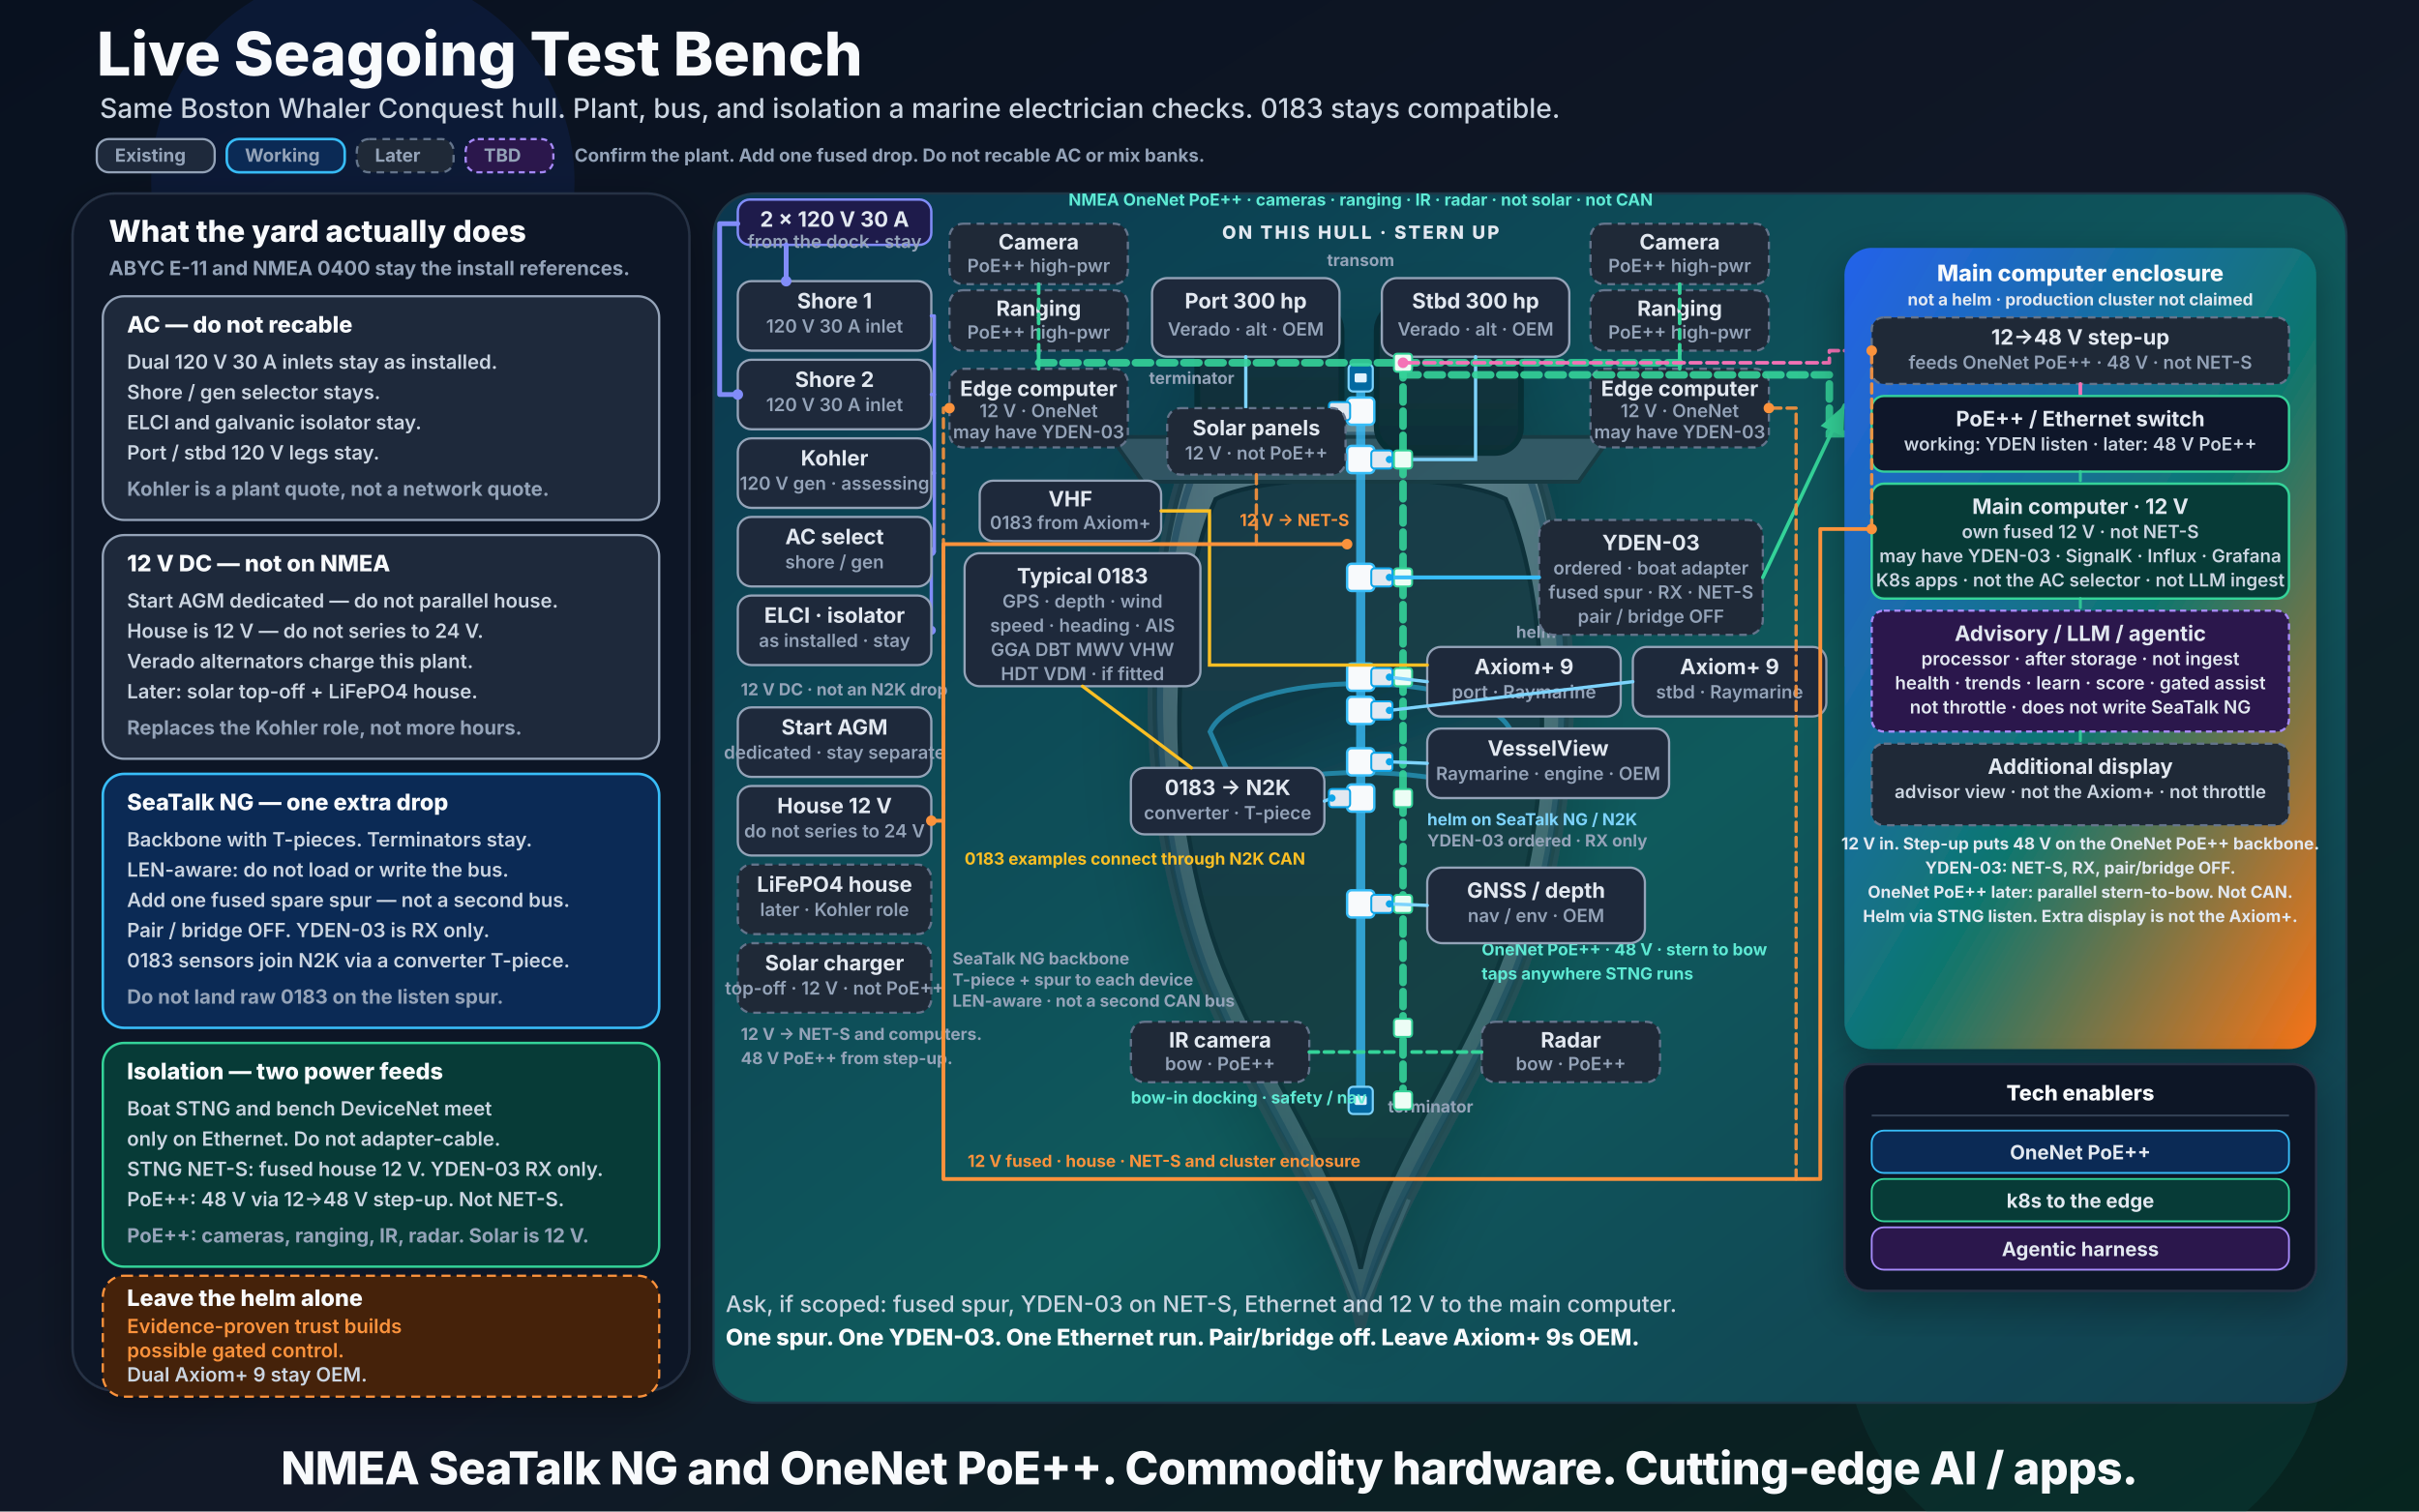
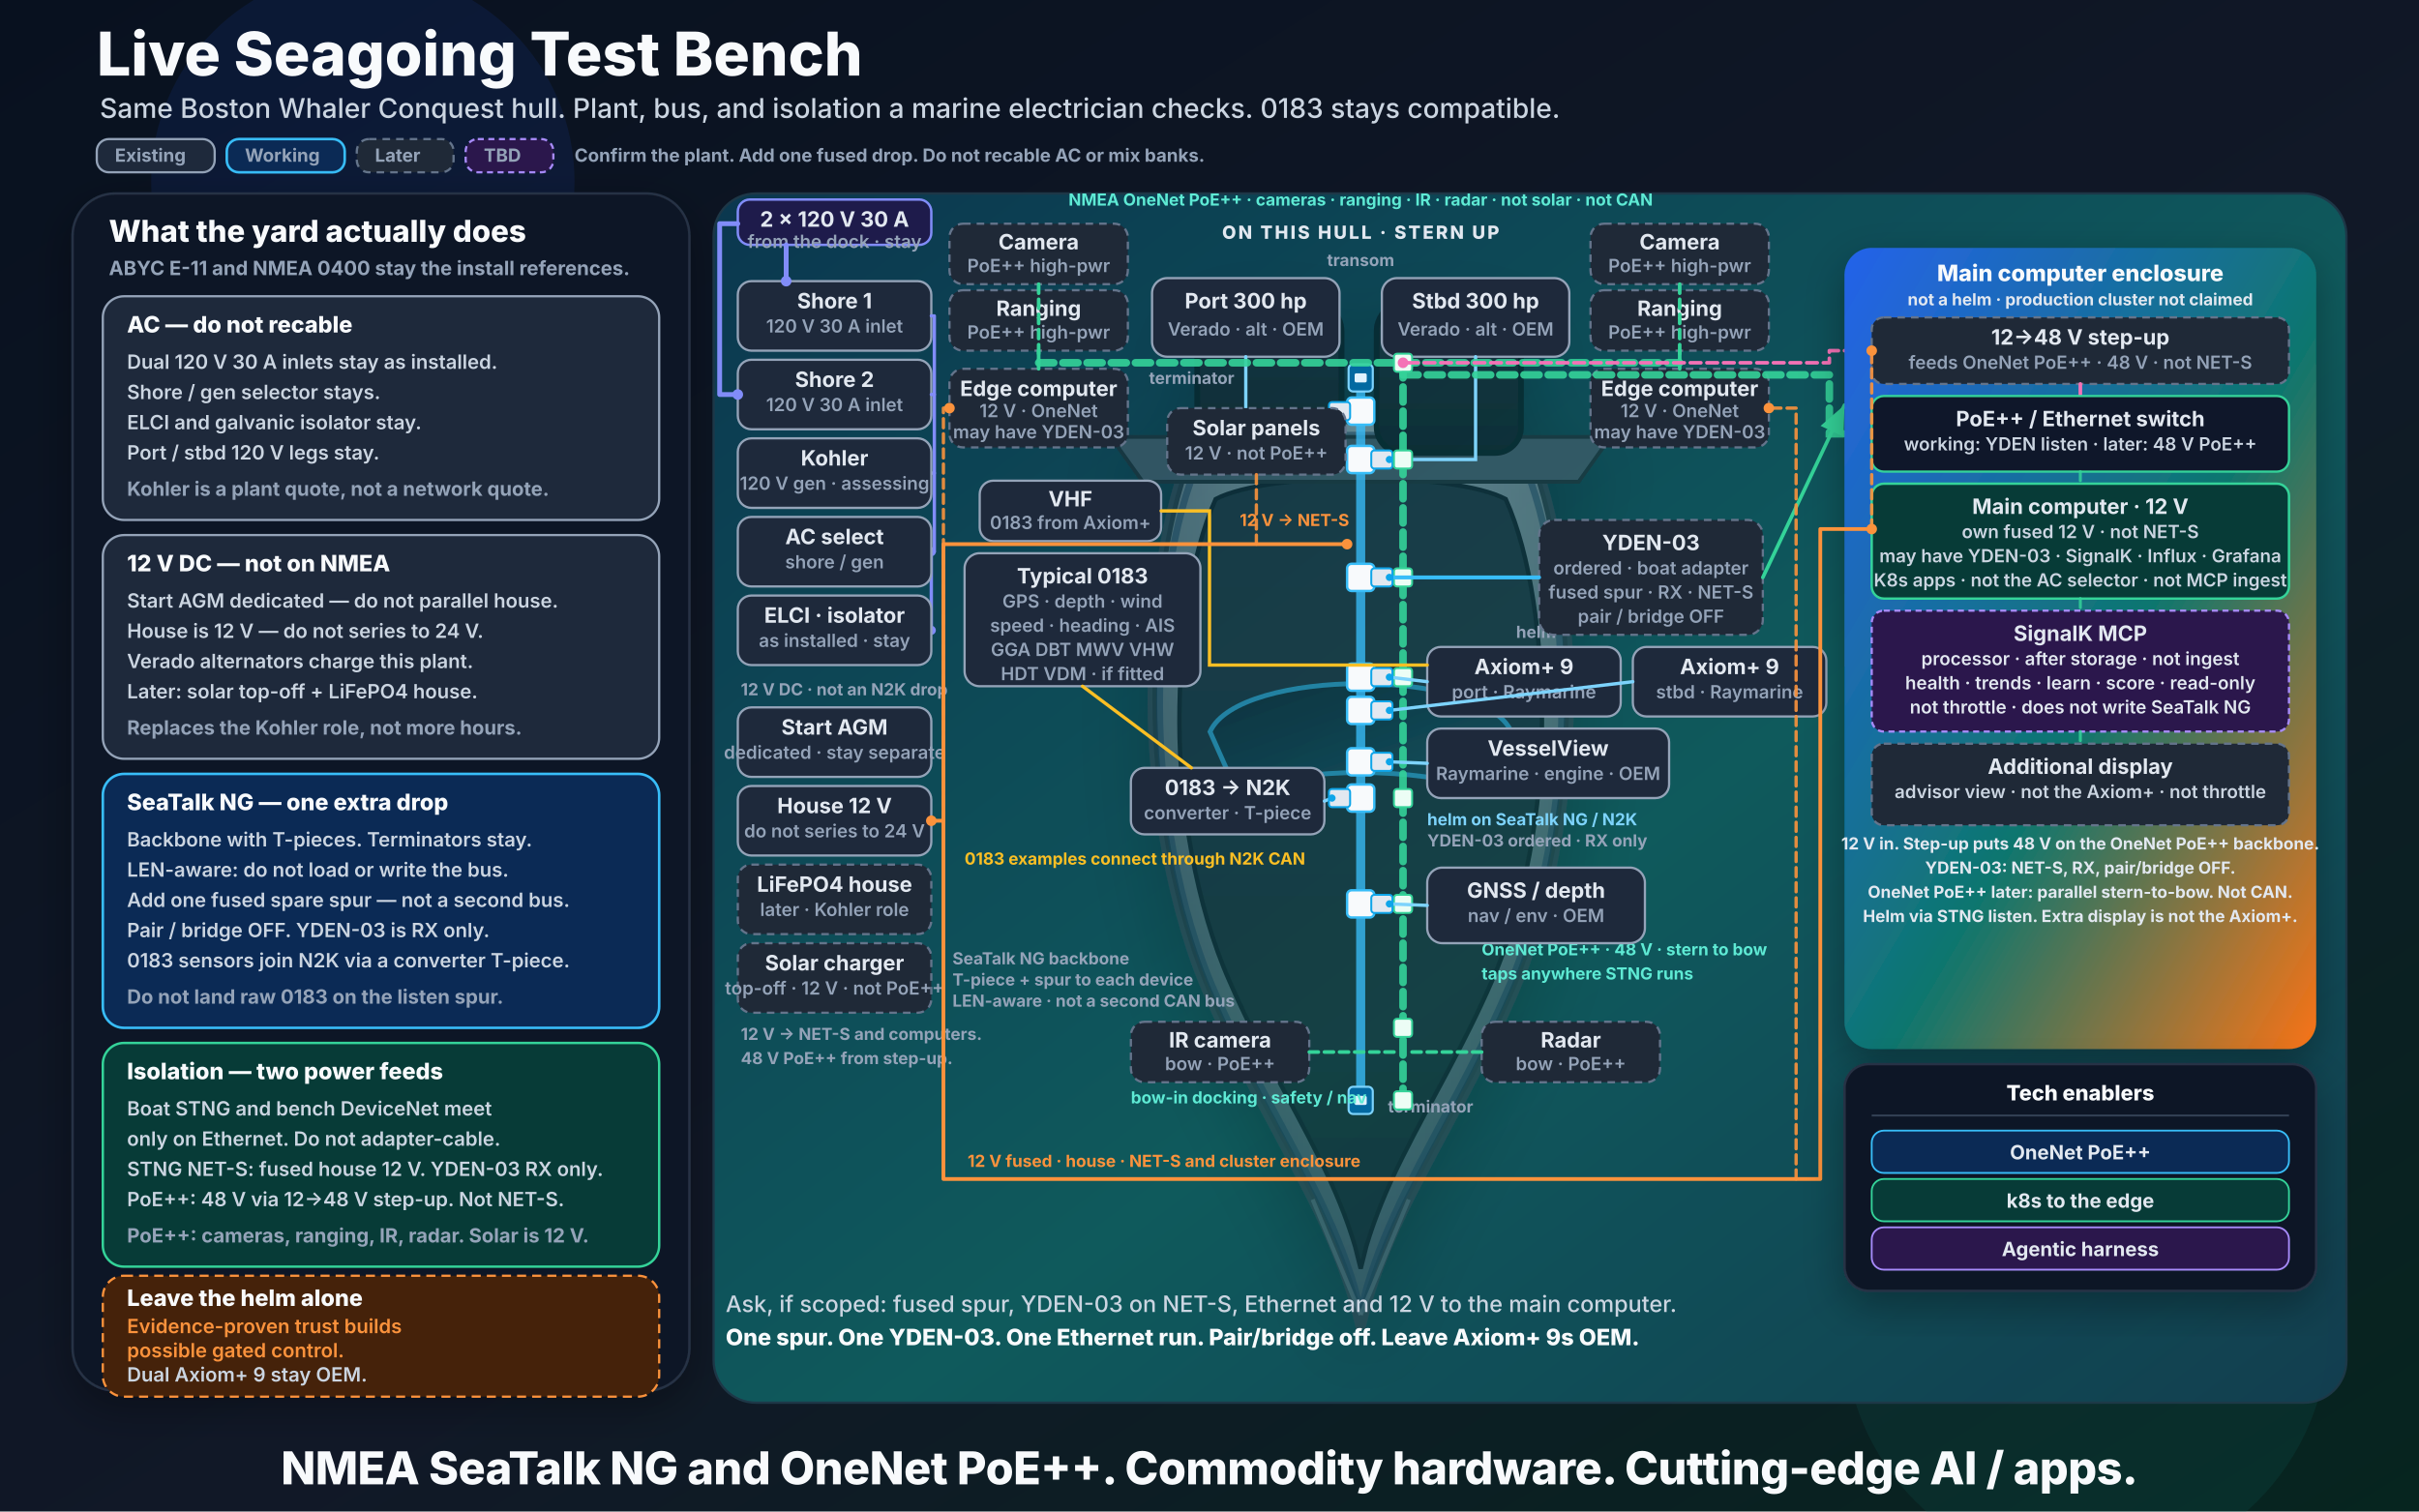
<svg xmlns="http://www.w3.org/2000/svg" width="1600" height="1000" viewBox="0 0 1600 1000" role="img" aria-labelledby="title desc">
  <defs>
    <linearGradient id="bg" x1="0" y1="0" x2="1" y2="1">
      <stop offset="0" stop-color="#08111f" />
      <stop offset="0.55" stop-color="#111827" />
      <stop offset="1" stop-color="#06251f" />
    </linearGradient>
    <linearGradient id="water" x1="0" y1="0" x2="1" y2="1">
      <stop offset="0" stop-color="#0b3a53" />
      <stop offset="0.55" stop-color="#0f5f61" />
      <stop offset="1" stop-color="#123f53" />
    </linearGradient>
    <linearGradient id="hull" x1="0" y1="1" x2="0" y2="0">
      <stop offset="0" stop-color="#54606d" />
      <stop offset="0.42" stop-color="#8b96a2" />
      <stop offset="0.78" stop-color="#b7c0cb" />
      <stop offset="1" stop-color="#c7cfd8" />
    </linearGradient>
    <linearGradient id="hullShade" x1="0" y1="0" x2="1" y2="0">
      <stop offset="0" stop-color="#000000" stop-opacity="0.28" />
      <stop offset="0.5" stop-color="#000000" stop-opacity="0" />
      <stop offset="1" stop-color="#000000" stop-opacity="0.22" />
    </linearGradient>
    <linearGradient id="deck" x1="0" y1="0" x2="0" y2="1">
      <stop offset="0" stop-color="#232c36" />
      <stop offset="1" stop-color="#161d24" />
    </linearGradient>
    <linearGradient id="darkGlass" x1="0" y1="0" x2="1" y2="1">
      <stop offset="0" stop-color="#0b1220" />
      <stop offset="1" stop-color="#164e63" />
    </linearGradient>
    <linearGradient id="cowl" x1="0" y1="0" x2="0" y2="1">
      <stop offset="0" stop-color="#2a2f37" />
      <stop offset="0.55" stop-color="#15181d" />
      <stop offset="1" stop-color="#0b0d10" />
    </linearGradient>
    <linearGradient id="cluster" x1="0" y1="0" x2="1" y2="1">
      <stop offset="0" stop-color="#2563eb" />
      <stop offset="0.55" stop-color="#0f766e" />
      <stop offset="1" stop-color="#f97316" />
    </linearGradient>
    <filter id="shadow" x="-20%" y="-20%" width="140%" height="140%">
      <feDropShadow dx="0" dy="10" stdDeviation="14" flood-color="#000" flood-opacity="0.32" />
    </filter>
    <filter id="hullshadow" x="-30%" y="-30%" width="160%" height="160%">
      <feDropShadow dx="0" dy="8" stdDeviation="12" flood-color="#000" flood-opacity="0.4" />
    </filter>
    <marker id="arrowC" markerWidth="10" markerHeight="10" refX="8" refY="3.5" orient="auto">
      <path d="M0,0 L8,3.5 L0,7 z" fill="#38bdf8" />
    </marker>
    <marker id="arrowG" markerWidth="10" markerHeight="10" refX="8" refY="3.5" orient="auto">
      <path d="M0,0 L8,3.5 L0,7 z" fill="#34d399" />
    </marker>
    <g id="tpR">
      <rect x="-9" y="-9" width="18" height="18" rx="3" fill="#f8fafc" stroke="#38bdf8" stroke-width="1.6" />
      <rect x="7" y="-6" width="14" height="12" rx="2" fill="#e2e8f0" stroke="#0ea5e9" stroke-width="1.3" />
      <circle cx="19" cy="0" r="2.4" fill="#0ea5e9" />
    </g>
    <g id="tpL">
      <rect x="-9" y="-9" width="18" height="18" rx="3" fill="#f8fafc" stroke="#38bdf8" stroke-width="1.6" />
      <rect x="-21" y="-6" width="14" height="12" rx="2" fill="#e2e8f0" stroke="#0ea5e9" stroke-width="1.3" />
      <circle cx="-19" cy="0" r="2.4" fill="#0ea5e9" />
    </g>
    <g id="term">
      <rect x="-8" y="-9" width="16" height="18" rx="3" fill="#0369a1" stroke="#7dd3fc" stroke-width="1.4" />
      <rect x="-4" y="-3" width="8" height="6" rx="1" fill="#e0f2fe" />
    </g>
    <g id="oneTap">
      <rect x="-6" y="-6" width="12" height="12" rx="2" fill="#ecfdf5" stroke="#34d399" stroke-width="1.3" />
    </g>
    <style>
      .title{font:800 40px -apple-system,BlinkMacSystemFont,"Segoe UI",sans-serif;fill:#f8fafc}
      .sub{font:500 18px -apple-system,BlinkMacSystemFont,"Segoe UI",sans-serif;fill:#cbd5e1}
      .h{font:800 20px -apple-system,BlinkMacSystemFont,"Segoe UI",sans-serif;fill:#f8fafc}
      .h2{font:800 15px -apple-system,BlinkMacSystemFont,"Segoe UI",sans-serif;fill:#f8fafc}
      .take{font:800 30px -apple-system,BlinkMacSystemFont,"Segoe UI",sans-serif;fill:#f8fafc;letter-spacing:-0.3px}
      .enah{font:800 14px -apple-system,BlinkMacSystemFont,"Segoe UI",sans-serif;fill:#f8fafc}
      .enar{font:700 13px -apple-system,BlinkMacSystemFont,"Segoe UI",sans-serif;fill:#e2e8f0}
      .s{font:500 15px -apple-system,BlinkMacSystemFont,"Segoe UI",sans-serif;fill:#cbd5e1}
      .t{font:700 13px -apple-system,BlinkMacSystemFont,"Segoe UI",sans-serif;fill:#94a3b8}
      .key{font:700 12px -apple-system,BlinkMacSystemFont,"Segoe UI",sans-serif;fill:#94a3b8;text-anchor:start}
      .orient{font:800 12px -apple-system,BlinkMacSystemFont,"Segoe UI",sans-serif;fill:#e2e8f0;letter-spacing:1.4}
      .boxn{font:700 14px -apple-system,BlinkMacSystemFont,"Segoe UI",sans-serif;fill:#e2e8f0;text-anchor:middle}
      .boxs{font:600 12px -apple-system,BlinkMacSystemFont,"Segoe UI",sans-serif;fill:#94a3b8;text-anchor:middle}
      .tiny{font:700 11px -apple-system,BlinkMacSystemFont,"Segoe UI",sans-serif;fill:#94a3b8}
      .rule{font:600 13px -apple-system,BlinkMacSystemFont,"Segoe UI",sans-serif;fill:#cbd5e1}
      .gated{font:600 13px -apple-system,BlinkMacSystemFont,"Segoe UI",sans-serif;fill:#fb923c}
      .panel{fill:#111827;stroke:#263244;stroke-width:1.6;filter:url(#shadow)}
      .exist{fill:#1e293b;stroke:#94a3b8;stroke-width:1.5}
      .work{fill:#0b2a55;stroke:#38bdf8;stroke-width:1.7}
      .workg{fill:#073b37;stroke:#34d399;stroke-width:1.6}
      .future{fill:#1f2937;stroke:#64748b;stroke-width:1.5;stroke-dasharray:5 4}
      .tbd{fill:#2b174c;stroke:#a78bfa;stroke-width:1.5;stroke-dasharray:4 3}
      .data{stroke:#38bdf8;stroke-width:2.2;fill:none;marker-end:url(#arrowC);stroke-linecap:round}
      .eth{stroke:#34d399;stroke-width:2.4;fill:none;marker-end:url(#arrowG);stroke-linecap:round}
      .ethd{stroke:#34d399;stroke-width:2;fill:none;stroke-dasharray:6 5;opacity:0.85;stroke-linecap:round}
      .onebus{stroke:#34d399;stroke-width:5;fill:none;stroke-dasharray:10 6;stroke-linecap:round;opacity:0.9}
      .onedrop{stroke:#34d399;stroke-width:2.4;fill:none;stroke-dasharray:6 4;stroke-linecap:round}
      .drop{stroke:#7dd3fc;stroke-width:2.2;fill:none;stroke-linecap:round}
      .dropw{stroke:#38bdf8;stroke-width:2.6;fill:none;stroke-linecap:round}
      .bus{stroke:#38bdf8;stroke-width:6;fill:none;stroke-linecap:round;opacity:0.78}
      .n0183{stroke:#fbbf24;stroke-width:2.2;fill:none;stroke-linecap:round}
      .dc{stroke:#fb923c;stroke-width:2.5;fill:none;stroke-linecap:round;stroke-linejoin:round}
      .dcd{stroke:#fb923c;stroke-width:2.2;fill:none;stroke-dasharray:6 4;stroke-linecap:round;stroke-linejoin:round;opacity:0.9}
      .v48{stroke:#f472b6;stroke-width:2.4;fill:none;stroke-dasharray:7 4;stroke-linecap:round;stroke-linejoin:round}
      .ac{stroke:#818cf8;stroke-width:3.2;fill:none;stroke-linecap:round;stroke-linejoin:round}
      .acp{stroke:#818cf8;stroke-width:2.2;fill:none;stroke-linecap:round;stroke-linejoin:round}
    </style>
  </defs>
  <rect width="1600" height="1000" fill="url(#bg)" />
  <circle cx="240" cy="120" r="140" fill="#1d4ed8" opacity="0.12" />
  <circle cx="1380" cy="880" r="160" fill="#0f766e" opacity="0.14" />
  <text x="64" y="50" class="title">Live Seagoing Test Bench</text>
  <text x="66" y="78" class="sub">Same Boston Whaler Conquest hull. Plant, bus, and isolation a marine electrician checks. 0183 stays compatible.</text>
  <rect x="64" y="92" width="78" height="22" rx="8" class="exist" />
  <text x="76" y="107" class="key">Existing</text>
  <rect x="150" y="92" width="78" height="22" rx="8" class="work" />
  <text x="162" y="107" class="key">Working</text>
  <rect x="236" y="92" width="64" height="22" rx="8" class="future" />
  <text x="248" y="107" class="key">Later</text>
  <rect x="308" y="92" width="58" height="22" rx="8" class="tbd" />
  <text x="320" y="107" class="key">TBD</text>
  <text x="380" y="107" class="key">Confirm the plant. Add one fused drop. Do not recable AC or mix banks.</text>
  <rect x="48" y="128" width="408" height="792" rx="28" class="panel" />
  <text x="72" y="160" class="h">What the yard actually does</text>
  <text x="72" y="182" class="t">ABYC E-11 and NMEA 0400 stay the install references.</text>
  <rect x="68" y="196" width="368" height="148" rx="14" class="exist" />
  <text x="84" y="220" class="h2">AC — do not recable</text>
  <text x="84" y="244" class="rule">Dual 120 V 30 A inlets stay as installed.</text>
  <text x="84" y="264" class="rule">Shore / gen selector stays.</text>
  <text x="84" y="284" class="rule">ELCI and galvanic isolator stay.</text>
  <text x="84" y="304" class="rule">Port / stbd 120 V legs stay.</text>
  <text x="84" y="328" class="t">Kohler is a plant quote, not a network quote.</text>
  <rect x="68" y="354" width="368" height="148" rx="14" class="exist" />
  <text x="84" y="378" class="h2">12 V DC — not on NMEA</text>
  <text x="84" y="402" class="rule">Start AGM dedicated — do not parallel house.</text>
  <text x="84" y="422" class="rule">House is 12 V — do not series to 24 V.</text>
  <text x="84" y="442" class="rule">Verado alternators charge this plant.</text>
  <text x="84" y="462" class="rule">Later: solar top-off + LiFePO4 house.</text>
  <text x="84" y="486" class="t">Replaces the Kohler role, not more hours.</text>
  <rect x="68" y="512" width="368" height="168" rx="14" class="work" />
  <text x="84" y="536" class="h2">SeaTalk NG — one extra drop</text>
  <text x="84" y="560" class="rule">Backbone with T-pieces. Terminators stay.</text>
  <text x="84" y="580" class="rule">LEN-aware: do not load or write the bus.</text>
  <text x="84" y="600" class="rule">Add one fused spare spur — not a second bus.</text>
  <text x="84" y="620" class="rule">Pair / bridge OFF. YDEN-03 is RX only.</text>
  <text x="84" y="640" class="rule">0183 sensors join N2K via a converter T-piece.</text>
  <text x="84" y="664" class="t">Do not land raw 0183 on the listen spur.</text>
  <rect x="68" y="690" width="368" height="148" rx="14" class="workg" />
  <text x="84" y="714" class="h2">Isolation — two power feeds</text>
  <text x="84" y="738" class="rule">Boat STNG and bench DeviceNet meet</text>
  <text x="84" y="758" class="rule">only on Ethernet. Do not adapter-cable.</text>
  <text x="84" y="778" class="rule">STNG NET-S: fused house 12 V. YDEN-03 RX only.</text>
  <text x="84" y="798" class="rule">PoE++: 48 V via 12→48 V step-up. Not NET-S.</text>
  <text x="84" y="822" class="t">PoE++: cameras, ranging, IR, radar. Solar is 12 V.</text>
  <rect x="68" y="844" width="368" height="80" rx="14" fill="#45220a" stroke="#fb923c" stroke-width="1.5" stroke-dasharray="6 4" />
  <text x="84" y="864" class="h2">Leave the helm alone</text>
  <text x="84" y="882" class="gated">Evidence-proven trust builds</text>
  <text x="84" y="898" class="gated">possible gated control.</text>
  <text x="84" y="914" class="rule">Dual Axiom+ 9 stay OEM.</text>
  <rect x="472" y="128" width="1080" height="800" rx="28" fill="url(#water)" opacity="0.92" stroke="#1e3a4a" stroke-width="1.5" />
  <text x="900" y="158" text-anchor="middle" class="orient">ON THIS HULL · STERN UP</text>
  <g id="hull-bg" opacity="0.46" transform="translate(900 200) scale(2.12) translate(-533 -288)" filter="url(#hullshadow)">
    <path d="M481 332 C472 352 468 382 468 412 C468 442 474 478 486 505 C496 528 508 548 518 568 C524 580 528 590 531 600 L533 608 L535 600 C538 590 542 580 548 568 C558 548 570 528 580 505 C592 478 598 442 598 412 C598 382 594 352 585 332 C566 322 500 322 481 332 Z" fill="url(#hull)" stroke="#3d4551" stroke-width="3" />
    <path d="M481 332 C472 352 468 382 468 412 C468 442 474 478 486 505 C496 528 508 548 518 568 C524 580 528 590 531 600 L533 608 L535 600 C538 590 542 580 548 568 C558 548 570 528 580 505 C592 478 598 442 598 412 C598 382 594 352 585 332 C566 322 500 322 481 332 Z" fill="url(#hullShade)" />
    <path d="M481 332 C472 352 468 382 468 412 C468 442 474 478 486 505 C496 528 508 548 518 568 C524 580 528 590 531 600 L533 608 L535 600 C538 590 542 580 548 568 C558 548 570 528 580 505 C592 478 598 442 598 412 C598 382 594 352 585 332 C566 322 500 322 481 332 Z" fill="none" stroke="#1e3a5f" stroke-width="2.2" opacity="0.55" transform="translate(533 466) scale(0.965) translate(-533 -466)" />
    <path d="M481 332 C472 352 468 382 468 412 C468 442 474 478 486 505 C496 528 508 548 518 568 C524 580 528 590 531 600 L533 608 L535 600 C538 590 542 580 548 568 C558 548 570 528 580 505 C592 478 598 442 598 412 C598 382 594 352 585 332 C566 322 500 322 481 332 Z" fill="url(#deck)" stroke="#0d1116" stroke-width="1.6" transform="translate(533 466) scale(0.87) translate(-533 -466)" />
    <path d="M455 330 L611 330 L601 344 L465 344 Z" fill="#5c6673" stroke="#22262c" stroke-width="1.2" />
    <path d="M491 288 h27 a9 9 0 0 1 9 9 v30 a8 8 0 0 1 -8 8 h-29 a8 8 0 0 1 -8 -8 v-30 a9 9 0 0 1 9 -9 Z" fill="url(#cowl)" stroke="#05070a" stroke-width="1.8" />
    <path d="M547 288 h27 a9 9 0 0 1 9 9 v30 a8 8 0 0 1 -8 8 h-29 a8 8 0 0 1 -8 -8 v-30 a9 9 0 0 1 9 -9 Z" fill="url(#cowl)" stroke="#05070a" stroke-width="1.8" />
    <path d="M486 422 C495 402 571 402 580 422 L572 440 C548 433 518 433 494 440 Z" fill="url(#darkGlass)" stroke="#38bdf8" stroke-width="1.5" />
    <path d="M518 568 L533 604" stroke="#7c8794" stroke-width="1.3" opacity="0.7" fill="none" />
    <path d="M548 568 L533 604" stroke="#7c8794" stroke-width="1.3" opacity="0.7" fill="none" />
  </g>
  <path d="M900 250 L900 728" class="bus" />
  <use href="#term" x="900" y="250" />
  <use href="#term" x="900" y="728" />
  <text x="760" y="254" class="tiny">terminator</text>
  <text x="918" y="736" class="tiny">terminator</text>
  <text x="630" y="638" class="tiny">SeaTalk NG backbone</text>
  <text x="630" y="652" class="tiny">T-piece + spur to each device</text>
  <text x="630" y="666" class="tiny">LEN-aware · not a second CAN bus</text>
  <text x="900" y="176" text-anchor="middle" class="tiny">transom</text>
  <rect x="762" y="184" width="124" height="52" rx="10" class="exist" />
  <text x="824" y="204" class="boxn">Port 300 hp</text>
  <text x="824" y="222" class="boxs">Verado · alt · OEM</text>
  <rect x="914" y="184" width="124" height="52" rx="10" class="exist" />
  <text x="976" y="204" class="boxn">Stbd 300 hp</text>
  <text x="976" y="222" class="boxs">Verado · alt · OEM</text>
  <path d="M824 236 L824 272 L881 272" class="drop" />
  <use href="#tpL" x="900" y="272" />
  <path d="M976 236 L976 304 L919 304" class="drop" />
  <use href="#tpR" x="900" y="304" />
  <rect x="488" y="132" width="128" height="30" rx="8" fill="#1e1b4b" stroke="#818cf8" stroke-width="1.6" />
  <text x="552" y="150" class="boxn">2 × 120 V 30 A</text>
  <text x="552" y="164" class="boxs">from the dock · stay</text>
  <rect x="488" y="186" width="128" height="46" rx="9" class="exist" />
  <text x="552" y="204" class="boxn">Shore 1</text>
  <text x="552" y="220" class="boxs">120 V 30 A inlet</text>
  <rect x="488" y="238" width="128" height="46" rx="9" class="exist" />
  <text x="552" y="256" class="boxn">Shore 2</text>
  <text x="552" y="272" class="boxs">120 V 30 A inlet</text>
  <path d="M520 162 V186" class="ac" />
  <path d="M488 148 H476 V261 H488" class="ac" />
  <circle cx="520" cy="186" r="3.5" fill="#818cf8" />
  <circle cx="488" cy="261" r="3.5" fill="#818cf8" />
  <path d="M616 209 H618 V365 H616" class="acp" />
  <path d="M616 261 H618" class="acp" />
  <path d="M616 313 H618" class="acp" />
  <path d="M616 365 V417" class="acp" />
  <circle cx="616" cy="365" r="3" fill="#818cf8" />
  <circle cx="616" cy="417" r="3" fill="#818cf8" />
  <rect x="488" y="290" width="128" height="46" rx="9" class="exist" />
  <text x="552" y="308" class="boxn">Kohler</text>
  <text x="552" y="324" class="boxs">120 V gen · assessing</text>
  <rect x="488" y="342" width="128" height="46" rx="9" class="exist" />
  <text x="552" y="360" class="boxn">AC select</text>
  <text x="552" y="376" class="boxs">shore / gen</text>
  <rect x="488" y="394" width="128" height="46" rx="9" class="exist" />
  <text x="552" y="412" class="boxn">ELCI · isolator</text>
  <text x="552" y="428" class="boxs">as installed · stay</text>
  <text x="490" y="460" class="tiny">12 V DC · not an N2K drop</text>
  <rect x="488" y="468" width="128" height="46" rx="9" class="exist" />
  <text x="552" y="486" class="boxn">Start AGM</text>
  <text x="552" y="502" class="boxs">dedicated · stay separate</text>
  <rect x="488" y="520" width="128" height="46" rx="9" class="exist" />
  <text x="552" y="538" class="boxn">House 12 V</text>
  <text x="552" y="554" class="boxs">do not series to 24 V</text>
  <rect x="488" y="572" width="128" height="46" rx="9" class="future" />
  <text x="552" y="590" class="boxn">LiFePO4 house</text>
  <text x="552" y="606" class="boxs">later · Kohler role</text>
  <rect x="488" y="624" width="128" height="46" rx="9" class="future" />
  <text x="552" y="642" class="boxn">Solar charger</text>
  <text x="552" y="658" class="boxs">top-off · 12 V · not PoE++</text>
  <text x="490" y="688" class="tiny">12 V → NET-S and computers.</text>
  <text x="490" y="704" class="tiny">48 V PoE++ from step-up.</text>
  <rect x="628" y="148" width="118" height="40" rx="9" class="future" />
  <text x="687" y="165" class="boxn">Camera</text>
  <text x="687" y="180" class="boxs">PoE++ high-pwr</text>
  <rect x="628" y="192" width="118" height="40" rx="9" class="future" />
  <text x="687" y="209" class="boxn">Ranging</text>
  <text x="687" y="224" class="boxs">PoE++ high-pwr</text>
  <rect x="628" y="244" width="118" height="52" rx="9" class="future" />
  <text x="687" y="262" class="boxn">Edge computer</text>
  <text x="687" y="276" class="boxs">12 V · OneNet</text>
  <text x="687" y="290" class="boxs">may have YDEN-03</text>
  <rect x="1052" y="148" width="118" height="40" rx="9" class="future" />
  <text x="1111" y="165" class="boxn">Camera</text>
  <text x="1111" y="180" class="boxs">PoE++ high-pwr</text>
  <rect x="1052" y="192" width="118" height="40" rx="9" class="future" />
  <text x="1111" y="209" class="boxn">Ranging</text>
  <text x="1111" y="224" class="boxs">PoE++ high-pwr</text>
  <rect x="1052" y="244" width="118" height="52" rx="9" class="future" />
  <text x="1111" y="262" class="boxn">Edge computer</text>
  <text x="1111" y="276" class="boxs">12 V · OneNet</text>
  <text x="1111" y="290" class="boxs">may have YDEN-03</text>
  <path d="M687 188 V240" class="onedrop" />
  <path d="M687 232 V240" class="onedrop" />
  <path d="M687 244 V240" class="onedrop" />
  <rect x="772" y="270" width="118" height="44" rx="9" class="future" />
  <text x="831" y="288" class="boxn">Solar panels</text>
  <text x="831" y="304" class="boxs">12 V · not PoE++</text>
  <path d="M831 314 V360" class="dcd" />
  <path d="M1111 188 V240" class="onedrop" />
  <path d="M1111 232 V240" class="onedrop" />
  <path d="M1111 244 V240" class="onedrop" />
  <path d="M687 240 H1111" class="onebus" />
  <path d="M928 240 L928 728" class="onebus" />
  <use href="#oneTap" x="928" y="240" />
  <use href="#oneTap" x="928" y="304" />
  <use href="#oneTap" x="928" y="382" />
  <use href="#oneTap" x="928" y="448" />
  <use href="#oneTap" x="928" y="528" />
  <use href="#oneTap" x="928" y="598" />
  <use href="#oneTap" x="928" y="680" />
  <use href="#oneTap" x="928" y="728" />
  <path d="M928 248 H1210 V287 H1238" class="onebus" />
  <path d="M1238 232 H1210 V240 H928" class="v48" />
  <circle cx="928" cy="240" r="3.5" fill="#f472b6" />
  <text x="900" y="136" text-anchor="middle" class="tiny" style="fill:#5eead4">NMEA OneNet PoE++ · cameras · ranging · IR · radar · not solar · not CAN</text>
  <text x="980" y="632" class="tiny" style="fill:#5eead4">OneNet PoE++ · 48 V · stern to bow</text>
  <text x="980" y="648" class="tiny" style="fill:#5eead4">taps anywhere STNG runs</text>
  <rect x="748" y="676" width="118" height="40" rx="9" class="future" />
  <text x="807" y="693" class="boxn">IR camera</text>
  <text x="807" y="708" class="boxs">bow · PoE++</text>
  <path d="M866 696 H922" class="onedrop" />
  <rect x="980" y="676" width="118" height="40" rx="9" class="future" />
  <text x="1039" y="693" class="boxn">Radar</text>
  <text x="1039" y="708" class="boxs">bow · PoE++</text>
  <path d="M980 696 H934" class="onedrop" />
  <text x="748" y="730" class="tiny" style="fill:#5eead4">bow-in docking · safety / nav</text>
  <rect x="648" y="318" width="120" height="40" rx="9" class="exist" />
  <text x="708" y="335" class="boxn">VHF</text>
  <text x="708" y="350" class="boxs">0183 from Axiom+</text>
  <rect x="638" y="366" width="156" height="88" rx="10" class="exist" />
  <text x="716" y="386" class="boxn">Typical 0183</text>
  <text x="716" y="402" class="boxs">GPS · depth · wind</text>
  <text x="716" y="418" class="boxs">speed · heading · AIS</text>
  <text x="716" y="434" class="boxs">GGA DBT MWV VHW</text>
  <text x="716" y="450" class="boxs">HDT VDM · if fitted</text>
  <rect x="748" y="508" width="128" height="44" rx="9" class="exist" />
  <text x="812" y="526" class="boxn">0183 → N2K</text>
  <text x="812" y="542" class="boxs">converter · T-piece</text>
  <path d="M716 454 L788 508" class="n0183" />
  <path d="M876 530 L881 528" class="drop" />
  <use href="#tpL" x="900" y="528" />
  <text x="638" y="572" class="tiny" style="fill:#fbbf24">0183 examples connect through N2K CAN</text>
  <text x="1016" y="422" text-anchor="middle" class="tiny">helm</text>
  <rect x="944" y="428" width="128" height="46" rx="9" class="exist" />
  <text x="1008" y="446" class="boxn">Axiom+ 9</text>
  <text x="1008" y="462" class="boxs">port · Raymarine</text>
  <path d="M944 451 L919 448" class="drop" />
  <use href="#tpR" x="900" y="448" />
  <rect x="1080" y="428" width="128" height="46" rx="9" class="exist" />
  <text x="1144" y="446" class="boxn">Axiom+ 9</text>
  <text x="1144" y="462" class="boxs">stbd · Raymarine</text>
  <path d="M1080 451 L919 470" class="drop" />
  <use href="#tpR" x="900" y="470" />
  <rect x="944" y="482" width="160" height="46" rx="9" class="exist" />
  <text x="1024" y="500" class="boxn">VesselView</text>
  <text x="1024" y="516" class="boxs">Raymarine · engine · OEM</text>
  <path d="M944 505 L919 504" class="drop" />
  <use href="#tpR" x="900" y="504" />
  <path d="M944 440 H800 V338 H768" class="n0183" />
  <text x="944" y="546" class="tiny" style="fill:#7dd3fc">helm on SeaTalk NG / N2K</text>
  <text x="944" y="560" class="tiny" style="fill:#94a3b8">YDEN-03 ordered · RX only</text>
  <rect x="944" y="574" width="144" height="50" rx="10" class="exist" />
  <text x="1016" y="594" class="boxn">GNSS / depth</text>
  <text x="1016" y="610" class="boxs">nav / env · OEM</text>
  <path d="M944 599 L919 598" class="drop" />
  <use href="#tpR" x="900" y="598" />
  <rect x="1018" y="344" width="148" height="76" rx="10" class="future" />
  <text x="1092" y="364" class="boxn">YDEN-03</text>
  <text x="1092" y="380" class="boxs">ordered · boat adapter</text>
  <text x="1092" y="396" class="boxs">fused spur · RX · NET-S</text>
  <text x="1092" y="412" class="boxs">pair / bridge OFF</text>
  <path d="M919 382 L1018 382" class="dropw" />
  <use href="#tpR" x="900" y="382" />
  <path d="M1166 382 L1220 268" class="eth" />
  <rect x="1220" y="164" width="312" height="530" rx="18" fill="url(#cluster)" filter="url(#shadow)" />
  <text x="1376" y="186" text-anchor="middle" class="h2">Main computer enclosure</text>
  <text x="1376" y="202" text-anchor="middle" class="tiny" style="fill:#e2e8f0">not a helm · production cluster not claimed</text>
  <rect x="1238" y="210" width="276" height="44" rx="8" class="future" />
  <text x="1376" y="228" class="boxn">12→48 V step-up</text>
  <text x="1376" y="244" class="boxs">feeds OneNet PoE++ · 48 V · not NET-S</text>
  <path d="M1376 254 V262" class="v48" />
  <rect x="1238" y="262" width="276" height="50" rx="8" fill="#0f172a" stroke="#34d399" stroke-width="1.5" />
  <text x="1376" y="282" class="boxn">PoE++ / Ethernet switch</text>
  <text x="1376" y="298" class="boxs" style="fill:#cbd5e1">working: YDEN listen · later: 48 V PoE++</text>
  <path d="M1376 312 V320" class="ethd" />
  <rect x="1238" y="320" width="276" height="76" rx="8" class="workg" />
  <text x="1376" y="340" text-anchor="middle" class="boxn">Main computer · 12 V</text>
  <text x="1376" y="356" text-anchor="middle" class="boxs" style="fill:#cbd5e1">own fused 12 V · not NET-S</text>
  <text x="1376" y="372" text-anchor="middle" class="boxs" style="fill:#cbd5e1">may have YDEN-03 · SignalK · Influx · Grafana</text>
-   <text x="1376" y="388" text-anchor="middle" class="boxs" style="fill:#cbd5e1">K8s apps · not the AC selector · not LLM ingest</text>
+   <text x="1376" y="388" text-anchor="middle" class="boxs" style="fill:#cbd5e1">K8s apps · not the AC selector · not MCP ingest</text>
  <path d="M1376 396 V404" class="ethd" />
  <rect x="1238" y="404" width="276" height="80" rx="8" class="tbd" />
-   <text x="1376" y="424" text-anchor="middle" class="boxn">Advisory / LLM / agentic</text>
+   <text x="1376" y="424" text-anchor="middle" class="boxn">SignalK MCP</text>
  <text x="1376" y="440" text-anchor="middle" class="boxs" style="fill:#e2e8f0">processor · after storage · not ingest</text>
-   <text x="1376" y="456" text-anchor="middle" class="boxs" style="fill:#e2e8f0">health · trends · learn · score · gated assist</text>
+   <text x="1376" y="456" text-anchor="middle" class="boxs" style="fill:#e2e8f0">health · trends · learn · score · read-only</text>
  <text x="1376" y="472" text-anchor="middle" class="boxs" style="fill:#e2e8f0">not throttle · does not write SeaTalk NG</text>
  <path d="M1376 484 V492" class="ethd" />
  <rect x="1238" y="492" width="276" height="54" rx="8" class="future" />
  <text x="1376" y="512" text-anchor="middle" class="boxn">Additional display</text>
  <text x="1376" y="528" text-anchor="middle" class="boxs" style="fill:#cbd5e1">advisor view · not the Axiom+ · not throttle</text>
  <text x="1376" y="562" text-anchor="middle" class="tiny" style="fill:#e2e8f0">12 V in. Step-up puts 48 V on the OneNet PoE++ backbone.</text>
  <text x="1376" y="578" text-anchor="middle" class="tiny" style="fill:#e2e8f0">YDEN-03: NET-S, RX, pair/bridge OFF.</text>
  <text x="1376" y="594" text-anchor="middle" class="tiny" style="fill:#e2e8f0">OneNet PoE++ later: parallel stern-to-bow. Not CAN.</text>
  <text x="1376" y="610" text-anchor="middle" class="tiny" style="fill:#e2e8f0">Helm via STNG listen. Extra display is not the Axiom+.</text>
  <path d="M616 543 H624 V780 H1204 V350 H1238" class="dc" />
  <path d="M624 543 V360 H891" class="dc" />
  <path d="M624 543 V270 H628" class="dcd" />
  <path d="M1188 780 V270 H1170" class="dcd" />
  <path d="M1238 350 V232" class="dcd" />
  <circle cx="616" cy="543" r="3.5" fill="#fb923c" />
  <circle cx="628" cy="270" r="3.5" fill="#fb923c" />
  <circle cx="1170" cy="270" r="3.5" fill="#fb923c" />
  <circle cx="1238" cy="350" r="3.5" fill="#fb923c" />
  <circle cx="1238" cy="232" r="3.5" fill="#fb923c" />
  <circle cx="891" cy="360" r="3.5" fill="#fb923c" />
  <text x="820" y="348" class="tiny" style="fill:#fb923c">12 V → NET-S</text>
  <text x="640" y="772" class="tiny" style="fill:#fb923c">12 V fused · house · NET-S and cluster enclosure</text>
  <text x="480" y="868" class="s">Ask, if scoped: fused spur, YDEN-03 on NET-S, Ethernet and 12 V to the main computer.</text>
  <text x="480" y="890" class="h2">One spur. One YDEN-03. One Ethernet run. Pair/bridge off. Leave Axiom+ 9s OEM.</text>
  <rect x="1220" y="704" width="312" height="150" rx="16" class="panel" />
  <text x="1376" y="728" text-anchor="middle" class="enah">Tech enablers</text>
  <line x1="1238" y1="738" x2="1514" y2="738" stroke="#334155" stroke-width="1.3" />
  <rect x="1238" y="748" width="276" height="28" rx="8" fill="#0b2a55" stroke="#38bdf8" stroke-width="1.2" />
  <text x="1376" y="767" text-anchor="middle" class="enar">OneNet PoE++</text>
  <rect x="1238" y="780" width="276" height="28" rx="8" fill="#073b37" stroke="#34d399" stroke-width="1.2" />
  <text x="1376" y="799" text-anchor="middle" class="enar">k8s to the edge</text>
  <rect x="1238" y="812" width="276" height="28" rx="8" fill="#2b174c" stroke="#a78bfa" stroke-width="1.2" />
  <text x="1376" y="831" text-anchor="middle" class="enar">Agentic harness</text>
  <text x="800" y="982" text-anchor="middle" class="take">NMEA SeaTalk NG and OneNet PoE++. Commodity hardware. Cutting-edge AI / apps.</text>
</svg>
